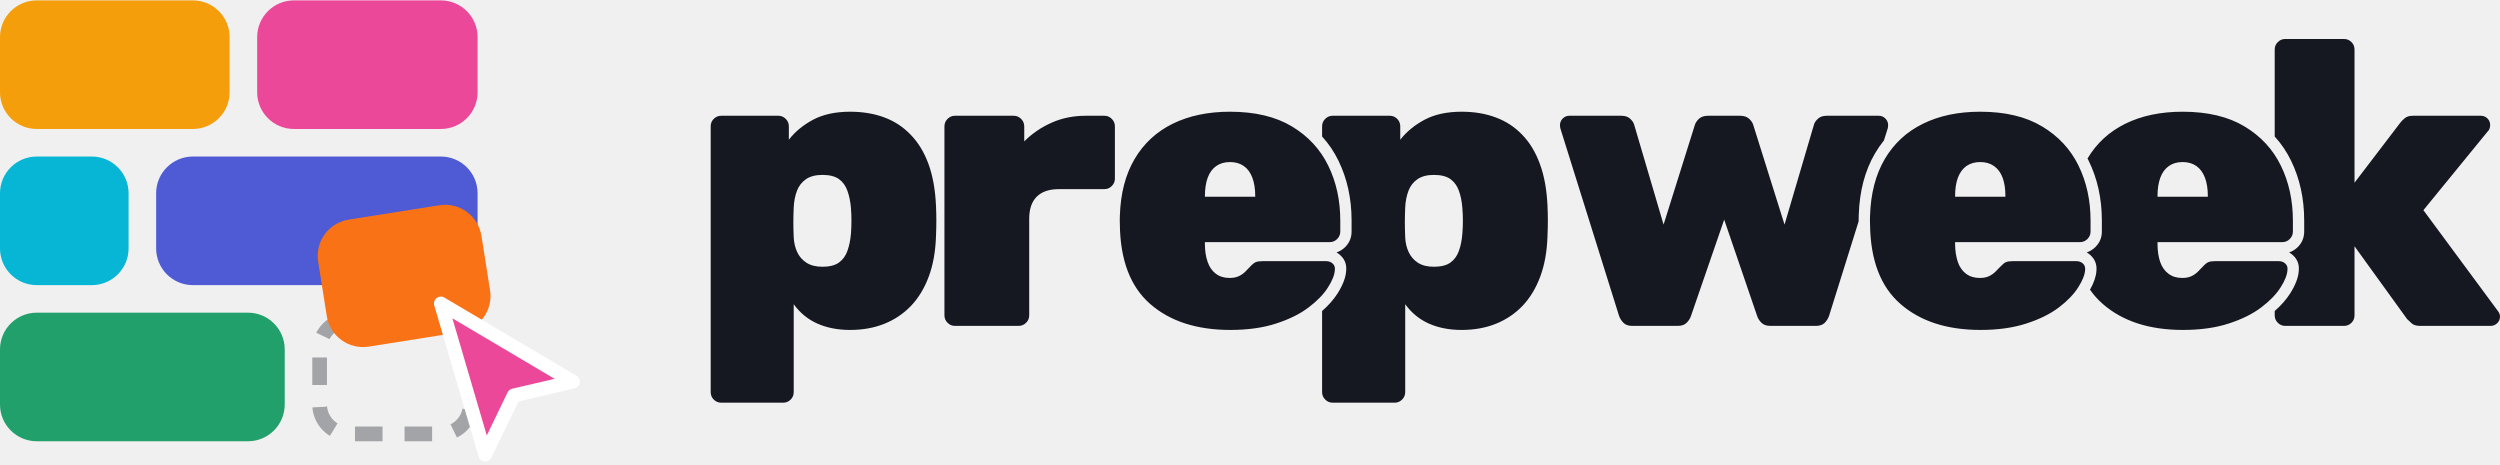
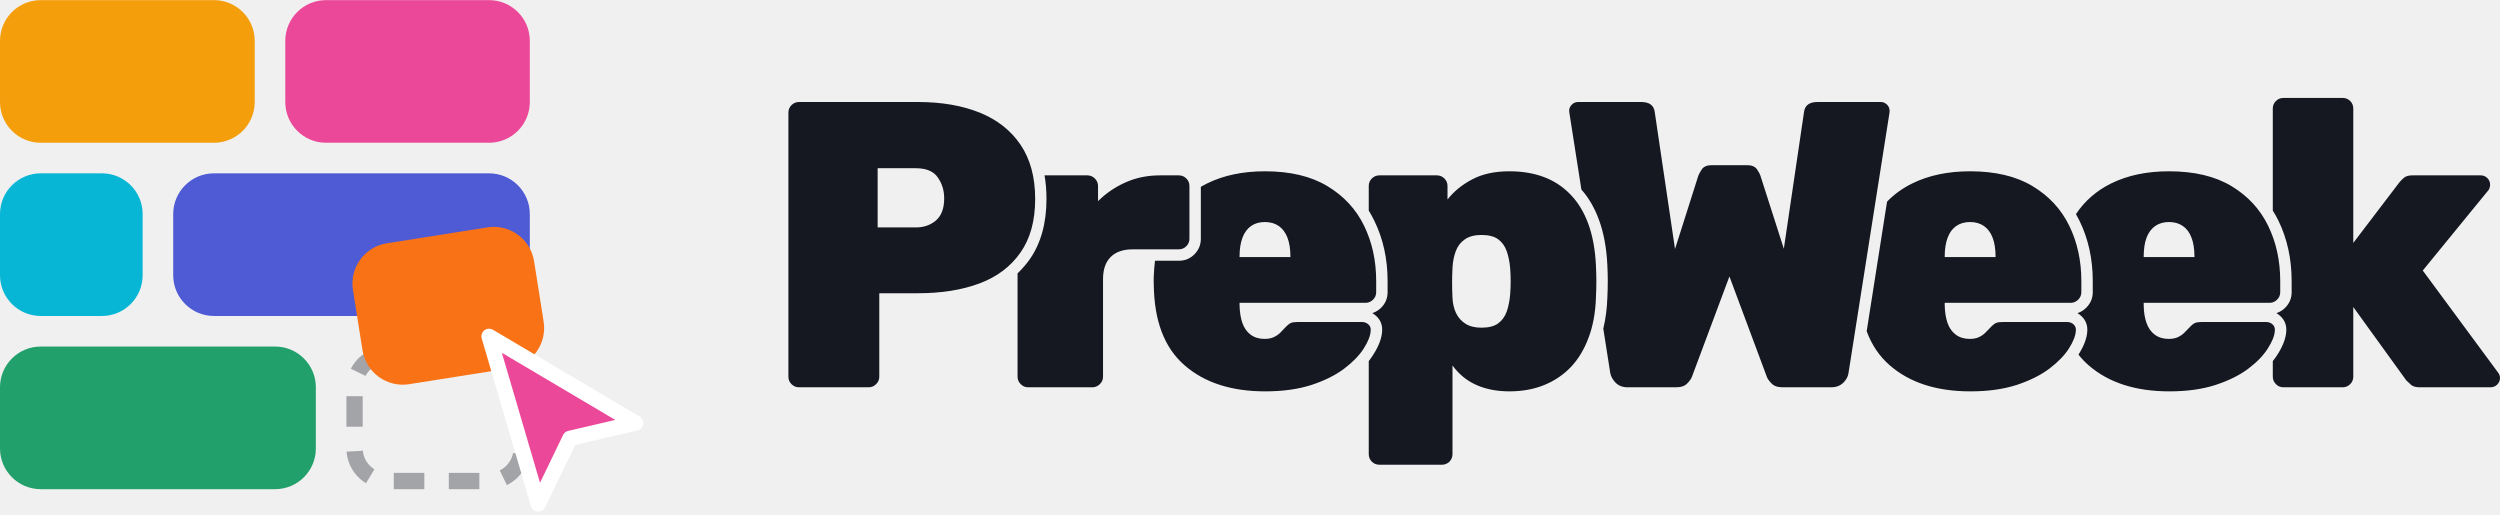
- <svg xmlns="http://www.w3.org/2000/svg" viewBox="6 8 272.2 50.45" width="544" height="101">
+ <svg xmlns="http://www.w3.org/2000/svg" viewBox="6 8 245.37 50.45" width="491" height="101">
  <rect x="6" y="8" width="25" height="14" rx="4" fill="#f59e0b" />
  <rect x="34" y="8" width="24" height="14" rx="4" fill="#ec4899" />
  <rect x="6" y="25" width="14" height="14" rx="4" fill="#06b6d4" />
  <rect x="23" y="25" width="35" height="14" rx="4" fill="#4f5bd5" />
  <rect x="6" y="42" width="31" height="14" rx="4" fill="#22a06b" />
  <rect x="40.8" y="42.8" width="16.4" height="12.4" rx="3.2" fill="none" stroke="#151821" stroke-opacity="0.35" stroke-width="1.6" stroke-dasharray="3 2.4" />
  <rect x="41" y="31" width="18" height="14" rx="4" fill="#f97316" transform="rotate(-9 50 38)" />
  <path d="M54 41L68.38 49.51L61.94 51.01L58.83 57.45Z" fill="#ec4899" stroke="#ffffff" stroke-width="1.5" stroke-linejoin="round" />
-   <path d="M84.52 51.8Q84.05 51.8 83.71 51.46Q83.38 51.13 83.38 50.65V21.71Q83.38 21.23 83.71 20.9Q84.05 20.56 84.52 20.56H90.74Q91.22 20.56 91.55 20.9Q91.89 21.23 91.89 21.71V23.17Q92.91 21.85 94.55 20.98Q96.19 20.12 98.56 20.12Q100.62 20.12 102.28 20.74Q103.93 21.35 105.15 22.62Q106.38 23.88 107.09 25.8Q107.79 27.72 107.91 30.33Q107.95 31.24 107.95 32Q107.95 32.76 107.91 33.7Q107.83 36.17 107.12 38.08Q106.41 39.98 105.19 41.26Q103.96 42.54 102.29 43.21Q100.62 43.88 98.56 43.88Q96.55 43.88 95 43.19Q93.45 42.5 92.42 41.08V50.65Q92.42 51.13 92.09 51.46Q91.75 51.8 91.28 51.8H84.52ZM95.55 37Q96.71 37 97.35 36.54Q97.99 36.07 98.27 35.26Q98.56 34.45 98.65 33.41Q98.76 32 98.65 30.59Q98.56 29.55 98.27 28.74Q97.99 27.93 97.35 27.46Q96.71 27 95.55 27Q94.43 27 93.75 27.47Q93.07 27.94 92.77 28.74Q92.47 29.54 92.42 30.52Q92.38 31.43 92.38 32.15Q92.38 32.87 92.42 33.81Q92.47 34.71 92.81 35.43Q93.15 36.14 93.82 36.57Q94.49 37 95.55 37ZM109.98 43.44Q109.5 43.44 109.17 43.1Q108.83 42.77 108.83 42.29V21.72Q108.83 21.24 109.17 20.9Q109.5 20.56 109.98 20.56H116.37Q116.84 20.56 117.18 20.9Q117.52 21.24 117.52 21.72V23.35Q118.81 22.06 120.51 21.31Q122.2 20.56 124.22 20.56H126.24Q126.72 20.56 127.05 20.9Q127.39 21.23 127.39 21.71V27.4Q127.39 27.88 127.05 28.21Q126.72 28.55 126.24 28.55H121.28Q119.71 28.55 118.88 29.37Q118.06 30.2 118.06 31.76V42.29Q118.06 42.77 117.72 43.1Q117.38 43.44 116.9 43.44H109.98ZM139.96 43.88Q134.47 43.88 131.23 41.05Q127.99 38.22 127.93 32.37Q127.92 32.17 127.92 31.89Q127.92 31.61 127.93 31.46Q128.04 27.82 129.53 25.28Q131.02 22.74 133.68 21.43Q136.35 20.12 139.92 20.12Q144 20.12 146.66 21.72Q149.31 23.31 150.62 25.99Q151.93 28.67 151.93 31.97V33.17Q151.93 33.64 151.59 33.98Q151.25 34.32 150.78 34.32H137.19Q137.19 34.35 137.19 34.42Q137.19 34.49 137.19 34.58Q137.2 35.66 137.49 36.48Q137.77 37.3 138.38 37.76Q138.99 38.22 139.88 38.22Q140.45 38.22 140.85 38.04Q141.25 37.86 141.55 37.57Q141.85 37.28 142.07 37.04Q142.46 36.61 142.72 36.5Q142.98 36.39 143.5 36.39H150.38Q150.82 36.39 151.1 36.65Q151.39 36.91 151.34 37.34Q151.3 38.14 150.59 39.25Q149.88 40.37 148.48 41.43Q147.08 42.49 144.95 43.18Q142.81 43.88 139.96 43.88ZM137.19 29.38H142.67V29.32Q142.67 28.12 142.35 27.29Q142.04 26.46 141.42 26.03Q140.8 25.6 139.92 25.6Q139.04 25.6 138.43 26.03Q137.81 26.46 137.5 27.29Q137.19 28.12 137.19 29.32V29.38ZM151.1 51.8Q150.62 51.8 150.29 51.46Q149.95 51.13 149.95 50.65V41.82Q151 40.9 151.63 39.91Q152.5 38.54 152.57 37.44Q152.67 36.41 151.93 35.74Q151.74 35.56 151.52 35.44Q152.04 35.27 152.46 34.86Q153.16 34.16 153.16 33.17V31.97Q153.16 28.38 151.73 25.45Q151.02 23.99 149.95 22.82V21.71Q149.95 21.23 150.29 20.9Q150.62 20.56 151.1 20.56H157.32Q157.79 20.56 158.13 20.9Q158.46 21.23 158.46 21.71V23.17Q159.49 21.85 161.13 20.98Q162.77 20.12 165.14 20.12Q167.2 20.12 168.85 20.74Q170.51 21.35 171.73 22.62Q172.96 23.88 173.66 25.8Q174.37 27.72 174.49 30.33Q174.53 31.24 174.53 32Q174.53 32.76 174.49 33.7Q174.41 36.17 173.7 38.08Q172.99 39.98 171.77 41.26Q170.54 42.54 168.87 43.21Q167.2 43.88 165.14 43.88Q163.13 43.88 161.58 43.19Q160.03 42.5 159 41.08V50.65Q159 51.13 158.66 51.46Q158.33 51.8 157.85 51.8ZM162.12 37Q163.29 37 163.93 36.54Q164.57 36.07 164.85 35.26Q165.14 34.45 165.22 33.41Q165.34 32 165.22 30.59Q165.14 29.55 164.85 28.74Q164.57 27.93 163.93 27.46Q163.29 27 162.12 27Q161.01 27 160.33 27.47Q159.65 27.94 159.35 28.74Q159.05 29.54 159 30.52Q158.96 31.43 158.96 32.15Q158.96 32.87 159 33.81Q159.04 34.71 159.39 35.43Q159.73 36.14 160.39 36.57Q161.06 37 162.12 37ZM183.73 43.44Q183.08 43.44 182.76 43.1Q182.43 42.77 182.28 42.34L175.9 21.96Q175.85 21.77 175.85 21.58Q175.85 21.16 176.15 20.86Q176.45 20.56 176.87 20.56H182.53Q183.15 20.56 183.5 20.89Q183.85 21.22 183.93 21.54L187.13 32.41L190.53 21.58Q190.62 21.25 190.97 20.9Q191.33 20.56 191.97 20.56H195.46Q196.1 20.56 196.46 20.9Q196.82 21.25 196.9 21.58L200.3 32.41L203.5 21.54Q203.58 21.22 203.93 20.89Q204.28 20.56 204.89 20.56H210.56Q210.98 20.56 211.28 20.86Q211.58 21.16 211.58 21.58Q211.58 21.77 211.53 21.96L211.12 23.25Q210.59 23.91 210.15 24.66Q208.5 27.47 208.38 31.39Q208.37 31.58 208.37 31.89Q208.37 31.97 208.37 32.05L205.15 42.34Q205 42.77 204.68 43.1Q204.35 43.44 203.7 43.44H198.77Q198.13 43.44 197.79 43.1Q197.45 42.77 197.31 42.34L193.73 31.87L190.12 42.34Q189.98 42.77 189.64 43.1Q189.31 43.44 188.66 43.44ZM221.64 43.88Q216.16 43.88 212.92 41.05Q209.67 38.22 209.61 32.37Q209.6 32.17 209.6 31.89Q209.6 31.61 209.61 31.46Q209.72 27.82 211.21 25.28Q212.7 22.74 215.37 21.43Q218.03 20.12 221.6 20.12Q225.68 20.12 228.34 21.72Q231 23.31 232.31 25.99Q233.62 28.67 233.62 31.97V33.17Q233.62 33.64 233.28 33.98Q232.94 34.32 232.46 34.32H218.87Q218.87 34.35 218.87 34.42Q218.87 34.49 218.87 34.58Q218.89 35.66 219.17 36.48Q219.45 37.3 220.06 37.76Q220.67 38.22 221.57 38.22Q222.14 38.22 222.53 38.04Q222.93 37.86 223.23 37.57Q223.53 37.28 223.75 37.04Q224.15 36.61 224.4 36.5Q224.66 36.39 225.18 36.39H232.07Q232.5 36.39 232.79 36.65Q233.07 36.91 233.03 37.34Q232.98 38.14 232.27 39.25Q231.56 40.37 230.17 41.43Q228.77 42.49 226.63 43.18Q224.49 43.88 221.64 43.88ZM218.87 29.38H224.35V29.32Q224.35 28.12 224.04 27.29Q223.72 26.46 223.1 26.03Q222.48 25.6 221.6 25.6Q220.73 25.6 220.11 26.03Q219.5 26.46 219.18 27.29Q218.87 28.12 218.87 29.32V29.38ZM243.68 43.88Q238.19 43.88 234.95 41.05Q234.16 40.36 233.56 39.5Q234.2 38.37 234.26 37.44Q234.35 36.41 233.61 35.74Q233.42 35.56 233.2 35.44Q233.72 35.27 234.14 34.86Q234.85 34.16 234.85 33.17V31.97Q234.85 28.38 233.41 25.45Q233.35 25.33 233.29 25.21Q234.78 22.72 237.4 21.43Q240.06 20.12 243.64 20.12Q247.72 20.12 250.38 21.72Q253.03 23.31 254.34 25.99Q255.65 28.67 255.65 31.97V33.17Q255.65 33.64 255.31 33.98Q254.97 34.32 254.5 34.32H240.91V34.58Q240.92 35.66 241.2 36.48Q241.49 37.3 242.1 37.76Q242.71 38.22 243.6 38.22Q244.17 38.22 244.57 38.04Q244.97 37.86 245.27 37.57Q245.57 37.28 245.79 37.04Q246.18 36.61 246.44 36.5Q246.69 36.39 247.21 36.39H254.1Q254.54 36.39 254.82 36.65Q255.11 36.91 255.06 37.34Q255.02 38.14 254.31 39.25Q253.6 40.37 252.2 41.43Q250.8 42.49 248.67 43.18Q246.53 43.88 243.68 43.88ZM240.91 29.38H246.39V29.32Q246.39 28.12 246.07 27.29Q245.75 26.46 245.14 26.03Q244.52 25.6 243.64 25.6Q242.76 25.6 242.15 26.03Q241.53 26.46 241.22 27.29Q240.91 28.12 240.91 29.32ZM254.82 43.44Q254.34 43.44 254.01 43.1Q253.67 42.77 253.67 42.29V41.82Q254.72 40.9 255.35 39.91Q256.22 38.54 256.29 37.44Q256.39 36.41 255.65 35.74Q255.45 35.56 255.24 35.44Q255.76 35.27 256.18 34.86Q256.88 34.16 256.88 33.17V31.97Q256.88 28.38 255.45 25.45Q254.74 23.99 253.67 22.82V13.35Q253.67 12.87 254.01 12.54Q254.34 12.2 254.82 12.2H261.21Q261.69 12.2 262.03 12.54Q262.36 12.87 262.36 13.35V27.85L267.35 21.31Q267.53 21.07 267.84 20.82Q268.14 20.56 268.73 20.56H276.11Q276.54 20.56 276.84 20.86Q277.13 21.15 277.13 21.58Q277.13 21.76 277.06 21.97Q276.98 22.17 276.85 22.28L269.86 30.84L277.95 41.79Q278.2 42.1 278.2 42.42Q278.2 42.85 277.9 43.14Q277.6 43.44 277.17 43.44H269.53Q268.87 43.44 268.57 43.15Q268.27 42.86 268.08 42.69L262.36 34.77V42.29Q262.36 42.77 262.03 43.1Q261.69 43.44 261.21 43.44Z" fill="#151821" />
+   <path d="M84.42 46Q83.99 46 83.68 45.69Q83.38 45.39 83.38 44.96V19.05Q83.38 18.61 83.68 18.31Q83.99 18 84.42 18H96.09Q99.57 18 102.15 19.04Q104.73 20.08 106.16 22.19Q107.6 24.31 107.6 27.52Q107.6 30.72 106.16 32.77Q104.73 34.83 102.15 35.8Q99.57 36.77 96.09 36.77H92.3V44.96Q92.3 45.39 91.99 45.69Q91.69 46 91.25 46H84.42ZM92.14 30.31H95.89Q97.06 30.31 97.87 29.62Q98.67 28.92 98.67 27.45Q98.67 26.3 98.04 25.4Q97.42 24.5 95.89 24.5H92.14V30.31ZM106.91 46Q106.48 46 106.18 45.69Q105.87 45.39 105.87 44.96V34.82Q106.54 34.18 107.08 33.42Q108.71 31.07 108.71 27.51Q108.71 26.29 108.52 25.2H112.72Q113.15 25.2 113.46 25.51Q113.77 25.82 113.77 26.25V27.73Q114.95 26.56 116.49 25.88Q118.02 25.2 119.86 25.2H121.7Q122.13 25.2 122.44 25.51Q122.74 25.81 122.74 26.24V31.42Q122.74 31.85 122.44 32.15Q122.13 32.46 121.7 32.46H117.18Q115.76 32.46 115.01 33.21Q114.26 33.96 114.26 35.38V44.96Q114.26 45.39 113.95 45.69Q113.64 46 113.21 46ZM130.18 46.4Q125.19 46.4 122.25 43.83Q119.3 41.26 119.24 35.93Q119.23 35.76 119.23 35.5Q119.23 35.25 119.24 35.1Q119.27 34.31 119.36 33.58H121.7Q122.6 33.58 123.23 32.95Q123.86 32.31 123.86 31.42V26.32Q124.16 26.15 124.48 25.99Q126.9 24.8 130.15 24.8Q133.86 24.8 136.27 26.25Q138.69 27.7 139.88 30.14Q141.07 32.57 141.07 35.58V36.66Q141.07 37.1 140.76 37.4Q140.45 37.71 140.02 37.71H127.66V37.94Q127.68 38.93 127.93 39.67Q128.19 40.42 128.74 40.83Q129.3 41.25 130.11 41.25Q130.63 41.25 130.99 41.09Q131.35 40.93 131.63 40.67Q131.9 40.4 132.1 40.18Q132.46 39.79 132.69 39.69Q132.92 39.59 133.4 39.59H139.66Q140.05 39.59 140.31 39.83Q140.57 40.06 140.53 40.46Q140.49 41.18 139.85 42.19Q139.2 43.21 137.93 44.17Q136.66 45.13 134.72 45.77Q132.77 46.4 130.18 46.4ZM127.66 33.22H132.65V33.16Q132.65 32.07 132.36 31.31Q132.07 30.56 131.51 30.17Q130.94 29.78 130.15 29.78Q129.35 29.78 128.79 30.17Q128.23 30.56 127.95 31.31Q127.66 32.07 127.66 33.16ZM141.38 53.6Q140.95 53.6 140.64 53.3Q140.34 52.99 140.34 52.56V43.43Q140.59 43.11 140.79 42.79Q141.58 41.55 141.65 40.54Q141.73 39.61 141.07 39Q140.89 38.84 140.69 38.72Q141.16 38.57 141.55 38.2Q142.19 37.56 142.19 36.66V35.58Q142.19 32.31 140.88 29.64Q140.63 29.13 140.34 28.66V26.24Q140.34 25.81 140.64 25.51Q140.95 25.2 141.38 25.2H147.03Q147.46 25.2 147.77 25.51Q148.07 25.81 148.07 26.24V27.57Q149.01 26.37 150.5 25.59Q151.99 24.8 154.14 24.8Q156.02 24.8 157.52 25.36Q159.02 25.92 160.13 27.07Q161.25 28.22 161.89 29.96Q162.53 31.71 162.64 34.08Q162.68 34.91 162.68 35.6Q162.68 36.29 162.64 37.15Q162.57 39.4 161.92 41.12Q161.28 42.85 160.17 44.02Q159.05 45.18 157.53 45.79Q156.02 46.4 154.14 46.4Q152.31 46.4 150.9 45.77Q149.5 45.15 148.56 43.86V52.56Q148.56 52.99 148.26 53.3Q147.95 53.6 147.52 53.6ZM151.4 40.15Q152.46 40.15 153.04 39.73Q153.62 39.3 153.88 38.57Q154.14 37.83 154.22 36.88Q154.32 35.6 154.22 34.32Q154.14 33.37 153.88 32.64Q153.62 31.9 153.04 31.47Q152.46 31.05 151.4 31.05Q150.39 31.05 149.77 31.48Q149.15 31.91 148.88 32.64Q148.61 33.37 148.56 34.26Q148.52 35.08 148.52 35.74Q148.52 36.39 148.56 37.25Q148.6 38.07 148.91 38.72Q149.22 39.37 149.83 39.76Q150.44 40.15 151.4 40.15ZM165.75 46Q165.01 46 164.57 45.55Q164.13 45.1 164.04 44.58L163.36 40.24Q163.7 38.84 163.76 37.2Q163.8 36.31 163.8 35.6Q163.8 34.89 163.76 34.04Q163.64 31.48 162.94 29.58Q162.3 27.82 161.21 26.59L160.03 19.05Q160.02 18.99 160.02 18.95Q160.01 18.91 160.01 18.86Q160.01 18.51 160.27 18.26Q160.52 18 160.88 18H167.08Q168.29 18 168.41 18.99L170.4 32.43L172.66 25.32Q172.75 25.02 173.03 24.61Q173.31 24.2 174 24.2H177.48Q178.17 24.2 178.45 24.61Q178.73 25.02 178.81 25.32L181.08 32.4L183.06 18.99Q183.18 18 184.39 18H190.6Q190.95 18 191.21 18.26Q191.46 18.51 191.46 18.86Q191.46 18.91 191.46 18.95Q191.45 18.99 191.45 19.05L187.43 44.58Q187.37 45.1 186.92 45.55Q186.46 46 185.72 46H180.96Q180.22 46 179.86 45.61Q179.49 45.23 179.4 44.94L175.74 35.12L172.07 44.94Q171.98 45.23 171.61 45.61Q171.25 46 170.51 46ZM199.39 46.4Q194.4 46.4 191.46 43.83Q189.96 42.52 189.21 40.5L191.21 27.78Q192.26 26.69 193.69 25.99Q196.11 24.8 199.36 24.8Q203.07 24.8 205.48 26.25Q207.9 27.7 209.09 30.14Q210.28 32.57 210.28 35.58V36.66Q210.28 37.1 209.97 37.4Q209.66 37.71 209.23 37.71H196.87V37.94Q196.89 38.93 197.14 39.67Q197.4 40.42 197.95 40.83Q198.51 41.25 199.32 41.25Q199.84 41.25 200.2 41.09Q200.56 40.93 200.83 40.67Q201.11 40.4 201.31 40.18Q201.67 39.79 201.9 39.69Q202.13 39.59 202.61 39.59H208.87Q209.26 39.59 209.52 39.83Q209.78 40.06 209.74 40.46Q209.7 41.18 209.06 42.19Q208.41 43.21 207.14 44.17Q205.87 45.13 203.93 45.77Q201.98 46.4 199.39 46.4ZM196.87 33.22H201.86V33.16Q201.86 32.07 201.57 31.31Q201.28 30.56 200.72 30.17Q200.15 29.78 199.36 29.78Q198.56 29.78 198 30.17Q197.44 30.56 197.16 31.31Q196.87 32.07 196.87 33.16ZM218.92 46.4Q213.93 46.4 210.98 43.83Q210.44 43.36 210 42.79Q210.79 41.55 210.86 40.54Q210.94 39.61 210.27 39Q210.1 38.84 209.9 38.72Q210.37 38.57 210.75 38.2Q211.4 37.56 211.4 36.66V35.58Q211.4 32.31 210.09 29.64Q209.93 29.31 209.75 29Q211.06 27.05 213.21 25.99Q215.63 24.8 218.88 24.8Q222.59 24.8 225.01 26.25Q227.42 27.7 228.61 30.14Q229.8 32.57 229.8 35.58V36.66Q229.8 37.1 229.49 37.4Q229.19 37.71 228.75 37.71H216.4V37.94Q216.41 38.93 216.67 39.67Q216.93 40.42 217.48 40.83Q218.04 41.25 218.85 41.25Q219.37 41.25 219.73 41.09Q220.09 40.93 220.36 40.67Q220.64 40.4 220.84 40.18Q221.2 39.79 221.43 39.69Q221.66 39.59 222.13 39.59H228.4Q228.79 39.59 229.05 39.83Q229.31 40.06 229.27 40.46Q229.23 41.18 228.58 42.19Q227.94 43.21 226.67 44.17Q225.4 45.13 223.45 45.77Q221.51 46.4 218.92 46.4ZM216.4 33.22H221.38V33.16Q221.38 32.07 221.09 31.31Q220.81 30.56 220.24 30.17Q219.68 29.78 218.88 29.78Q218.09 29.78 217.53 30.17Q216.97 30.56 216.68 31.31Q216.4 32.07 216.4 33.16ZM230.11 46Q229.68 46 229.38 45.69Q229.07 45.39 229.07 44.96V43.43Q229.33 43.11 229.53 42.79Q230.32 41.55 230.39 40.54Q230.47 39.61 229.8 39Q229.62 38.84 229.43 38.72Q229.9 38.57 230.28 38.2Q230.92 37.56 230.92 36.66V35.58Q230.92 32.31 229.62 29.64Q229.37 29.13 229.07 28.66V18.64Q229.07 18.21 229.38 17.9Q229.68 17.6 230.11 17.6H235.93Q236.36 17.6 236.67 17.9Q236.97 18.21 236.97 18.64V31.83L241.5 25.88Q241.67 25.67 241.95 25.43Q242.23 25.2 242.76 25.2H249.47Q249.86 25.2 250.13 25.47Q250.4 25.74 250.4 26.13Q250.4 26.29 250.33 26.48Q250.26 26.67 250.14 26.77L243.79 34.54L251.14 44.5Q251.37 44.78 251.37 45.07Q251.37 45.46 251.1 45.73Q250.83 46 250.44 46H243.49Q242.89 46 242.62 45.74Q242.34 45.47 242.17 45.32L236.97 38.12V44.96Q236.97 45.39 236.67 45.69Q236.36 46 235.93 46Z" fill="#151821" />
</svg>
